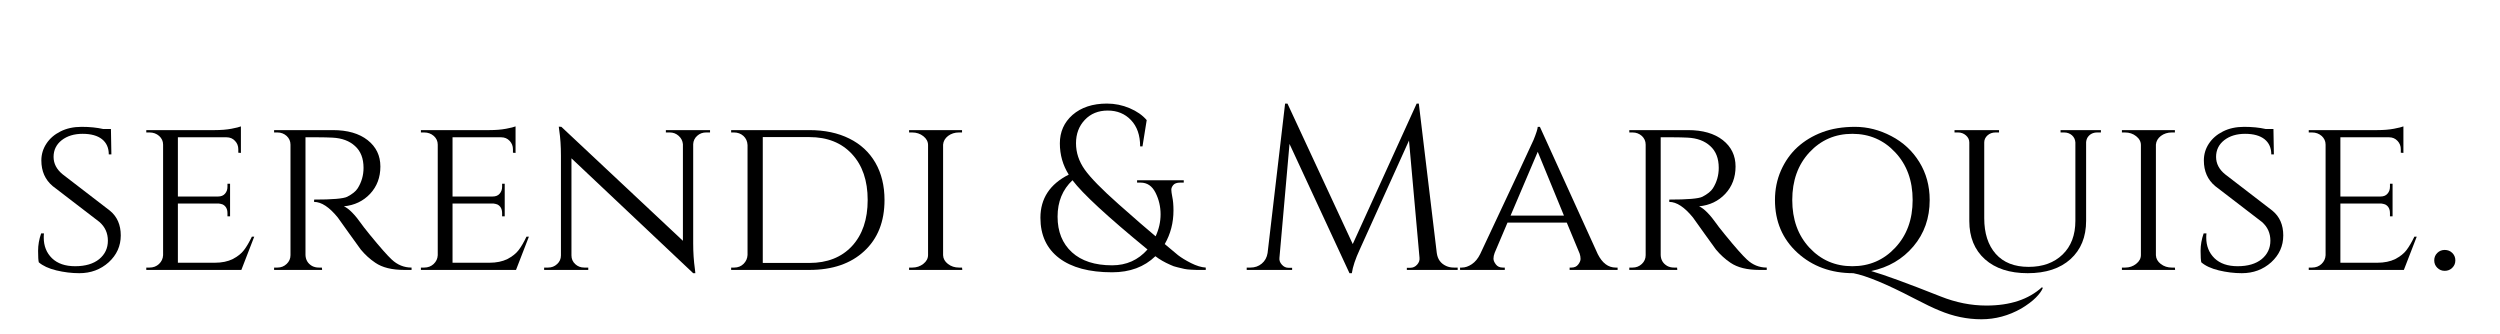
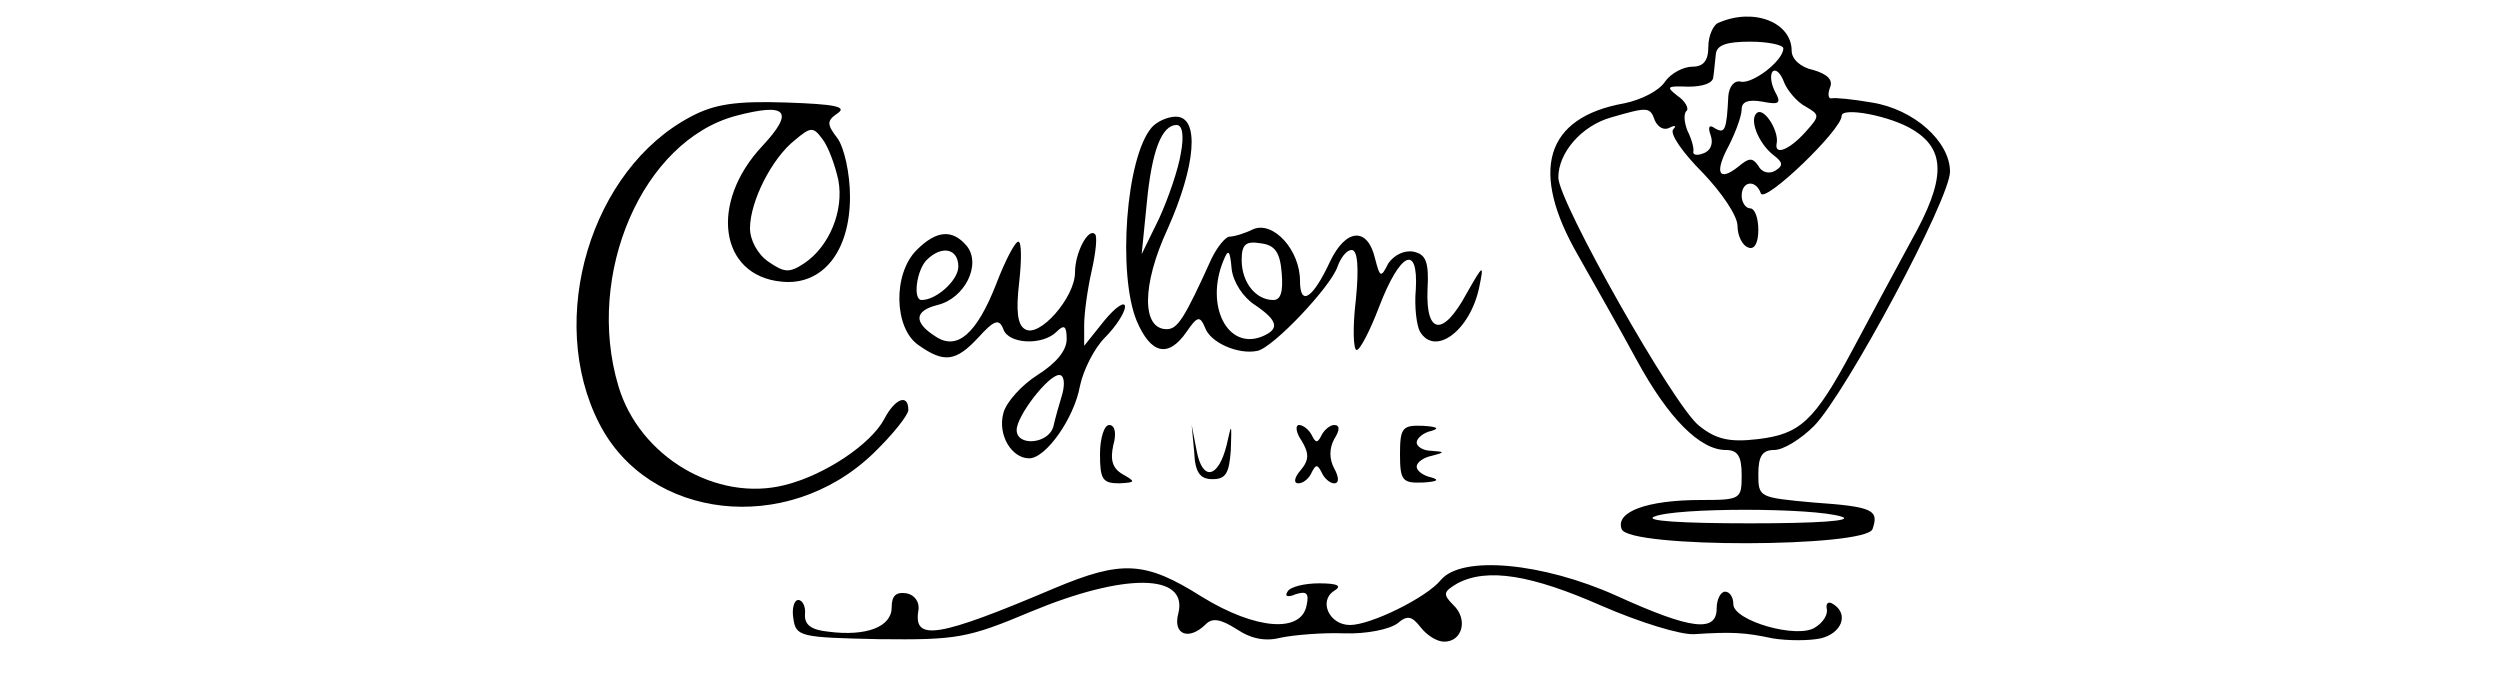
- <svg xmlns="http://www.w3.org/2000/svg" width="375" zoomAndPan="magnify" viewBox="0 0 281.25 37.5" height="50" preserveAspectRatio="xMidYMid meet" version="1.0">
-   <path fill="#000000" d="M 4.363 29.508 C 4.312 29.297 4.285 28.867 4.285 28.219 C 4.285 27.57 4.398 26.914 4.629 26.258 L 4.945 26.258 C 4.926 26.41 4.922 26.566 4.922 26.727 C 4.922 27.672 5.23 28.445 5.848 29.051 C 6.473 29.652 7.34 29.949 8.453 29.949 C 9.602 29.949 10.504 29.684 11.16 29.152 C 11.812 28.613 12.137 27.922 12.137 27.078 C 12.137 26.23 11.82 25.523 11.184 24.969 L 5.926 20.934 C 5.078 20.219 4.652 19.258 4.652 18.051 C 4.652 17.367 4.84 16.742 5.215 16.168 C 5.594 15.586 6.121 15.129 6.801 14.789 C 7.477 14.445 8.27 14.27 9.176 14.27 C 10.094 14.27 10.898 14.352 11.605 14.512 L 12.48 14.512 L 12.531 17.367 L 12.238 17.367 C 12.238 16.637 11.984 16.066 11.477 15.66 C 10.969 15.258 10.238 15.055 9.293 15.055 C 8.344 15.055 7.559 15.293 6.941 15.773 C 6.332 16.254 6.027 16.883 6.027 17.648 C 6.027 18.406 6.371 19.062 7.055 19.617 L 12.367 23.703 C 13.18 24.371 13.586 25.297 13.586 26.484 C 13.586 27.672 13.133 28.68 12.227 29.508 C 11.316 30.324 10.219 30.734 8.922 30.734 C 8.059 30.734 7.195 30.625 6.332 30.418 C 5.473 30.207 4.82 29.906 4.363 29.508 Z M 4.363 29.508 " fill-opacity="1" fill-rule="nonzero" />
-   <path fill="#000000" d="M 16.824 30.102 C 17.246 30.102 17.602 29.969 17.891 29.695 C 18.176 29.426 18.328 29.098 18.348 28.711 L 18.348 16.27 C 18.348 15.883 18.199 15.559 17.902 15.293 C 17.605 15.035 17.246 14.902 16.824 14.902 L 16.457 14.902 L 16.457 14.637 L 24.141 14.637 C 24.859 14.637 25.492 14.586 26.035 14.484 C 26.586 14.379 26.941 14.289 27.102 14.219 L 27.102 17.203 L 26.809 17.18 L 26.809 16.785 C 26.809 16.426 26.688 16.113 26.441 15.852 C 26.195 15.582 25.875 15.445 25.488 15.445 L 20.012 15.445 L 20.012 22.109 L 24.512 22.109 C 24.867 22.109 25.133 22.004 25.312 21.793 C 25.496 21.586 25.59 21.324 25.59 21.012 L 25.59 20.668 L 25.883 20.668 L 25.883 24.336 L 25.59 24.336 L 25.59 23.992 C 25.59 23.508 25.406 23.172 25.043 22.996 C 24.898 22.945 24.75 22.914 24.598 22.895 L 20.012 22.895 L 20.012 29.559 L 24.141 29.559 C 24.957 29.559 25.637 29.418 26.188 29.141 C 26.738 28.855 27.156 28.52 27.445 28.141 C 27.742 27.754 28.035 27.25 28.336 26.625 L 28.602 26.625 L 27.152 30.367 L 16.457 30.367 L 16.457 30.102 Z M 16.824 30.102 " fill-opacity="1" fill-rule="nonzero" />
-   <path fill="#000000" d="M 35.766 15.445 L 34.367 15.445 L 34.367 28.684 C 34.387 29.234 34.629 29.645 35.105 29.922 C 35.336 30.043 35.59 30.102 35.867 30.102 L 36.211 30.102 L 36.238 30.367 L 30.836 30.367 L 30.836 30.102 L 31.207 30.102 C 31.613 30.102 31.957 29.969 32.246 29.695 C 32.531 29.426 32.68 29.098 32.68 28.711 L 32.68 16.27 C 32.68 15.883 32.531 15.559 32.246 15.293 C 31.957 15.035 31.613 14.902 31.207 14.902 L 30.836 14.902 L 30.836 14.637 L 37.445 14.637 C 39.094 14.637 40.398 15.012 41.355 15.762 C 42.312 16.516 42.793 17.504 42.793 18.734 C 42.793 19.957 42.406 20.98 41.637 21.805 C 40.863 22.625 39.883 23.094 38.688 23.211 C 39.25 23.457 39.922 24.141 40.711 25.258 C 40.691 25.258 40.992 25.645 41.609 26.41 C 42.238 27.176 42.742 27.773 43.125 28.203 C 43.504 28.633 43.816 28.961 44.062 29.191 C 44.707 29.797 45.453 30.102 46.301 30.102 L 46.301 30.367 L 45.488 30.367 C 44.094 30.367 43.008 30.098 42.223 29.559 C 41.617 29.152 41.07 28.656 40.582 28.066 C 40.48 27.922 40.035 27.305 39.25 26.219 C 38.465 25.125 38.055 24.543 38.004 24.473 C 37.055 23.305 36.164 22.715 35.336 22.715 L 35.336 22.453 C 37.395 22.453 38.633 22.348 39.059 22.137 C 39.633 21.84 40.027 21.523 40.238 21.188 C 40.676 20.496 40.898 19.73 40.898 18.887 C 40.898 17.824 40.582 17.008 39.945 16.434 C 39.316 15.852 38.465 15.535 37.395 15.484 C 36.918 15.461 36.375 15.445 35.766 15.445 Z M 35.766 15.445 " fill-opacity="1" fill-rule="nonzero" />
-   <path fill="#000000" d="M 47.723 30.102 C 48.145 30.102 48.5 29.969 48.789 29.695 C 49.074 29.426 49.227 29.098 49.246 28.711 L 49.246 16.27 C 49.246 15.883 49.098 15.559 48.801 15.293 C 48.504 15.035 48.145 14.902 47.723 14.902 L 47.352 14.902 L 47.352 14.637 L 55.039 14.637 C 55.758 14.637 56.391 14.586 56.934 14.484 C 57.48 14.379 57.836 14.289 58 14.219 L 58 17.203 L 57.707 17.18 L 57.707 16.785 C 57.707 16.426 57.582 16.113 57.34 15.852 C 57.09 15.582 56.773 15.445 56.387 15.445 L 50.91 15.445 L 50.91 22.109 L 55.406 22.109 C 55.762 22.109 56.031 22.004 56.207 21.793 C 56.391 21.586 56.488 21.324 56.488 21.012 L 56.488 20.668 L 56.781 20.668 L 56.781 24.336 L 56.488 24.336 L 56.488 23.992 C 56.488 23.508 56.305 23.172 55.941 22.996 C 55.797 22.945 55.648 22.914 55.496 22.895 L 50.91 22.895 L 50.91 29.559 L 55.039 29.559 C 55.852 29.559 56.531 29.418 57.086 29.141 C 57.633 28.855 58.055 28.52 58.344 28.141 C 58.637 27.754 58.934 27.25 59.23 26.625 L 59.5 26.625 L 58.051 30.367 L 47.352 30.367 L 47.352 30.102 Z M 47.723 30.102 " fill-opacity="1" fill-rule="nonzero" />
-   <path fill="#000000" d="M 79.434 14.902 C 79.043 14.902 78.711 15.027 78.43 15.281 C 78.148 15.535 78 15.848 77.984 16.219 L 77.984 27.383 C 77.984 28.395 78.047 29.355 78.176 30.266 L 78.227 30.734 L 77.984 30.734 L 64.289 17.812 L 64.289 28.734 C 64.289 29.125 64.43 29.449 64.707 29.707 C 64.988 29.973 65.328 30.102 65.738 30.102 L 66.18 30.102 L 66.18 30.367 L 61.215 30.367 L 61.215 30.102 L 61.656 30.102 C 62.055 30.102 62.395 29.973 62.676 29.707 C 62.961 29.449 63.105 29.125 63.105 28.734 L 63.105 17.52 C 63.105 16.457 63.043 15.508 62.914 14.664 L 62.863 14.246 L 63.156 14.27 L 76.828 27.09 L 76.828 16.219 C 76.793 15.848 76.633 15.535 76.348 15.281 C 76.066 15.027 75.734 14.902 75.355 14.902 L 74.91 14.902 L 74.91 14.637 L 79.879 14.637 L 79.879 14.902 Z M 79.434 14.902 " fill-opacity="1" fill-rule="nonzero" />
-   <path fill="#000000" d="M 99.508 22.5 C 99.508 24.93 98.746 26.848 97.223 28.254 C 95.703 29.664 93.645 30.367 91.047 30.367 L 82.254 30.367 L 82.254 30.102 L 82.598 30.102 C 83.02 30.102 83.371 29.961 83.652 29.684 C 83.93 29.406 84.078 29.074 84.098 28.684 L 84.098 16.32 C 84.078 15.898 83.926 15.559 83.637 15.293 C 83.348 15.035 82.992 14.902 82.57 14.902 L 82.254 14.902 L 82.254 14.637 L 91.047 14.637 C 92.773 14.637 94.273 14.953 95.543 15.586 C 96.812 16.211 97.793 17.117 98.48 18.305 C 99.164 19.492 99.508 20.895 99.508 22.5 Z M 85.812 15.422 L 85.812 29.582 L 91.047 29.582 C 93.07 29.582 94.672 28.949 95.848 27.688 C 97.023 26.414 97.613 24.688 97.613 22.5 C 97.613 20.32 97.023 18.594 95.848 17.332 C 94.672 16.059 93.07 15.422 91.047 15.422 Z M 85.812 15.422 " fill-opacity="1" fill-rule="nonzero" />
-   <path fill="#000000" d="M 102.641 30.102 C 103.113 30.102 103.523 29.961 103.875 29.684 C 104.23 29.406 104.406 29.074 104.406 28.684 L 104.406 16.32 C 104.406 15.934 104.23 15.598 103.875 15.32 C 103.523 15.043 103.105 14.902 102.617 14.902 L 102.273 14.902 L 102.273 14.637 L 108.23 14.637 L 108.23 14.902 L 107.887 14.902 C 107.41 14.902 107.004 15.035 106.656 15.293 C 106.316 15.559 106.129 15.883 106.098 16.27 L 106.098 28.711 C 106.113 29.098 106.293 29.426 106.645 29.695 C 107 29.969 107.41 30.102 107.887 30.102 L 108.23 30.102 L 108.258 30.367 L 102.273 30.367 L 102.273 30.102 Z M 102.641 30.102 " fill-opacity="1" fill-rule="nonzero" />
-   <path fill="#000000" d="M 132.777 20.543 C 132.402 20.543 132.141 20.637 131.988 20.82 C 131.844 20.996 131.773 21.172 131.773 21.34 C 131.773 21.508 131.812 21.789 131.887 22.172 C 131.969 22.551 132.016 23.055 132.016 23.676 C 132.016 25.062 131.688 26.32 131.035 27.457 C 131.672 28 132.172 28.414 132.535 28.711 C 132.906 28.996 133.391 29.293 133.984 29.594 C 134.586 29.898 135.141 30.07 135.648 30.102 L 135.648 30.367 C 135.629 30.367 135.484 30.367 135.203 30.367 C 134.93 30.367 134.738 30.367 134.617 30.367 C 134.508 30.367 134.301 30.359 133.996 30.34 C 133.691 30.324 133.441 30.297 133.246 30.254 C 133.051 30.203 132.797 30.145 132.484 30.074 C 132.172 30.008 131.891 29.91 131.645 29.785 C 131.012 29.508 130.453 29.188 129.98 28.824 C 128.734 30.031 127.113 30.633 125.113 30.633 C 122.547 30.633 120.559 30.102 119.156 29.039 C 117.75 27.969 117.047 26.457 117.047 24.5 C 117.047 22.336 118.109 20.715 120.234 19.645 C 119.566 18.582 119.234 17.414 119.234 16.129 C 119.234 14.84 119.707 13.773 120.656 12.93 C 121.637 12.078 122.93 11.652 124.531 11.652 C 125.426 11.652 126.277 11.828 127.086 12.172 C 127.887 12.512 128.527 12.957 129.004 13.512 L 128.531 16.469 L 128.266 16.469 C 128.266 15.215 127.922 14.23 127.238 13.512 C 126.559 12.797 125.688 12.438 124.621 12.438 C 123.559 12.438 122.699 12.789 122.039 13.488 C 121.379 14.188 121.051 15.062 121.051 16.117 C 121.051 17.164 121.375 18.148 122.027 19.074 C 122.68 19.996 123.949 21.293 125.84 22.969 C 127.734 24.648 129.125 25.852 130.008 26.586 C 130.379 25.785 130.566 24.961 130.566 24.109 C 130.566 23.246 130.375 22.438 129.996 21.68 C 129.613 20.922 129.055 20.543 128.316 20.543 L 127.922 20.543 L 127.922 20.277 L 133.172 20.277 L 133.172 20.543 Z M 129.094 28.066 C 124.594 24.375 121.781 21.777 120.656 20.277 C 119.539 21.324 118.977 22.688 118.977 24.375 C 118.977 26.062 119.516 27.395 120.594 28.383 C 121.664 29.359 123.176 29.848 125.113 29.848 C 126.723 29.848 128.051 29.254 129.094 28.066 Z M 129.094 28.066 " fill-opacity="1" fill-rule="nonzero" />
-   <path fill="#000000" d="M 163.57 30.102 L 163.988 30.102 L 163.988 30.367 L 158.27 30.367 L 158.27 30.125 L 158.664 30.125 C 158.961 30.125 159.215 30.008 159.426 29.773 C 159.637 29.539 159.727 29.277 159.695 29 L 158.512 15.812 L 152.973 28.066 C 152.48 29.129 152.184 30.02 152.082 30.734 L 151.816 30.734 L 145.07 16.191 L 143.938 29 C 143.902 29.277 143.992 29.539 144.207 29.773 C 144.414 30.008 144.664 30.125 144.941 30.125 L 145.363 30.125 L 145.363 30.367 L 140.254 30.367 L 140.254 30.102 L 140.672 30.102 C 141.164 30.102 141.59 29.957 141.945 29.66 C 142.305 29.363 142.527 28.961 142.605 28.457 L 144.574 11.652 L 144.84 11.652 L 152.184 27.457 L 159.375 11.652 L 159.617 11.652 L 161.637 28.457 C 161.73 29.16 162.082 29.645 162.691 29.922 C 162.953 30.043 163.246 30.102 163.57 30.102 Z M 163.57 30.102 " fill-opacity="1" fill-rule="nonzero" />
-   <path fill="#000000" d="M 181.766 30.102 L 181.98 30.102 L 181.98 30.367 L 176.582 30.367 L 176.582 30.102 L 176.785 30.102 C 177.121 30.102 177.375 29.988 177.547 29.758 C 177.723 29.531 177.812 29.324 177.812 29.129 C 177.812 28.926 177.777 28.73 177.711 28.531 L 176.262 25.043 L 169.594 25.043 L 168.145 28.457 C 168.059 28.684 168.016 28.898 168.016 29.102 C 168.016 29.297 168.105 29.512 168.285 29.746 C 168.461 29.984 168.723 30.102 169.07 30.102 L 169.289 30.102 L 169.289 30.367 L 164.258 30.367 L 164.258 30.102 L 164.461 30.102 C 164.832 30.102 165.203 29.973 165.578 29.723 C 165.957 29.469 166.27 29.09 166.52 28.582 C 170.363 20.41 172.367 16.125 172.527 15.738 C 172.824 15.004 172.98 14.516 172.996 14.27 L 173.238 14.27 L 179.746 28.582 C 180.254 29.594 180.926 30.102 181.766 30.102 Z M 169.938 24.258 L 175.945 24.258 L 172.996 17.078 Z M 169.938 24.258 " fill-opacity="1" fill-rule="nonzero" />
-   <path fill="#000000" d="M 188.227 15.445 L 186.828 15.445 L 186.828 28.684 C 186.844 29.234 187.09 29.645 187.566 29.922 C 187.793 30.043 188.047 30.102 188.328 30.102 L 188.672 30.102 L 188.695 30.367 L 183.297 30.367 L 183.297 30.102 L 183.664 30.102 C 184.07 30.102 184.418 29.969 184.707 29.695 C 184.992 29.426 185.137 29.098 185.137 28.711 L 185.137 16.27 C 185.137 15.883 184.992 15.559 184.707 15.293 C 184.418 15.035 184.07 14.902 183.664 14.902 L 183.297 14.902 L 183.297 14.637 L 189.902 14.637 C 191.555 14.637 192.855 15.012 193.816 15.762 C 194.773 16.516 195.25 17.504 195.25 18.734 C 195.25 19.957 194.863 20.98 194.094 21.805 C 193.324 22.625 192.344 23.094 191.148 23.211 C 191.707 23.457 192.379 24.141 193.168 25.258 C 193.148 25.258 193.449 25.645 194.07 26.41 C 194.695 27.176 195.199 27.773 195.582 28.203 C 195.965 28.633 196.273 28.961 196.523 29.191 C 197.164 29.797 197.91 30.102 198.758 30.102 L 198.758 30.367 L 197.945 30.367 C 196.555 30.367 195.469 30.098 194.68 29.559 C 194.078 29.152 193.531 28.656 193.039 28.066 C 192.938 27.922 192.496 27.305 191.707 26.219 C 190.926 25.125 190.512 24.543 190.461 24.473 C 189.512 23.305 188.621 22.715 187.793 22.715 L 187.793 22.453 C 189.852 22.453 191.09 22.348 191.516 22.137 C 192.09 21.84 192.484 21.523 192.699 21.188 C 193.137 20.496 193.359 19.73 193.359 18.887 C 193.359 17.824 193.039 17.008 192.406 16.434 C 191.777 15.852 190.926 15.535 189.852 15.484 C 189.375 15.461 188.836 15.445 188.227 15.445 Z M 188.227 15.445 " fill-opacity="1" fill-rule="nonzero" />
-   <path fill="#000000" d="M 223.469 34.375 C 226.137 34.375 228.223 33.684 229.734 32.301 L 229.809 32.414 C 229.688 32.723 229.43 33.078 229.035 33.477 C 228.633 33.883 228.086 34.293 227.383 34.715 C 225.965 35.516 224.477 35.918 222.91 35.918 C 221.309 35.918 219.727 35.59 218.172 34.93 C 217.516 34.668 216.551 34.203 215.273 33.539 C 212.215 31.945 209.957 31.012 208.5 30.734 C 205.992 30.734 203.895 29.969 202.211 28.434 C 200.527 26.891 199.684 24.914 199.684 22.5 C 199.684 21.312 199.906 20.207 200.359 19.176 C 200.816 18.148 201.43 17.277 202.211 16.559 C 203 15.844 203.926 15.281 204.996 14.879 C 206.07 14.473 207.301 14.27 208.691 14.27 C 210.09 14.27 211.449 14.617 212.77 15.309 C 214.098 16 215.148 16.973 215.922 18.227 C 216.699 19.484 217.09 20.91 217.09 22.5 C 217.09 24.535 216.48 26.27 215.262 27.711 C 214.043 29.152 212.457 30.082 210.508 30.492 C 212.016 30.93 214.621 31.883 218.324 33.352 C 220.027 34.031 221.742 34.375 223.469 34.375 Z M 203.559 17.141 C 202.27 18.531 201.629 20.32 201.629 22.5 C 201.629 24.688 202.27 26.473 203.559 27.863 C 204.855 29.254 206.461 29.949 208.387 29.949 C 210.309 29.949 211.918 29.254 213.215 27.863 C 214.52 26.473 215.172 24.688 215.172 22.5 C 215.172 20.32 214.52 18.531 213.215 17.141 C 211.918 15.75 210.309 15.055 208.387 15.055 C 206.461 15.055 204.855 15.75 203.559 17.141 Z M 203.559 17.141 " fill-opacity="1" fill-rule="nonzero" />
-   <path fill="#000000" d="M 236.352 14.902 L 235.945 14.902 C 235.469 14.902 235.109 15.086 234.863 15.445 C 234.762 15.609 234.703 15.793 234.688 16.004 L 234.688 24.84 C 234.688 26.656 234.102 28.09 232.934 29.152 C 231.762 30.207 230.156 30.734 228.117 30.734 C 226.086 30.734 224.477 30.211 223.301 29.164 C 222.133 28.113 221.547 26.68 221.547 24.867 L 221.547 16.027 C 221.547 15.719 221.422 15.453 221.168 15.23 C 220.918 15.012 220.625 14.902 220.277 14.902 L 219.883 14.902 L 219.883 14.637 L 224.891 14.637 L 224.891 14.902 L 224.496 14.902 C 224.141 14.902 223.84 15.012 223.594 15.23 C 223.348 15.453 223.227 15.719 223.227 16.027 L 223.227 24.551 C 223.227 26.246 223.656 27.582 224.52 28.559 C 225.391 29.539 226.625 30.023 228.219 30.023 C 229.809 30.023 231.082 29.562 232.043 28.633 C 233 27.707 233.48 26.445 233.48 24.84 L 233.48 16.027 C 233.461 15.699 233.332 15.43 233.098 15.219 C 232.859 15.012 232.562 14.902 232.207 14.902 L 231.812 14.902 L 231.812 14.637 L 236.352 14.637 Z M 236.352 14.902 " fill-opacity="1" fill-rule="nonzero" />
-   <path fill="#000000" d="M 239.086 30.102 C 239.559 30.102 239.969 29.961 240.316 29.684 C 240.672 29.406 240.852 29.074 240.852 28.684 L 240.852 16.32 C 240.852 15.934 240.672 15.598 240.316 15.32 C 239.969 15.043 239.547 14.902 239.059 14.902 L 238.715 14.902 L 238.715 14.637 L 244.676 14.637 L 244.676 14.902 L 244.332 14.902 C 243.855 14.902 243.445 15.035 243.098 15.293 C 242.758 15.559 242.57 15.883 242.539 16.27 L 242.539 28.711 C 242.555 29.098 242.738 29.426 243.086 29.695 C 243.441 29.969 243.855 30.102 244.332 30.102 L 244.676 30.102 L 244.699 30.367 L 238.715 30.367 L 238.715 30.102 Z M 239.086 30.102 " fill-opacity="1" fill-rule="nonzero" />
-   <path fill="#000000" d="M 247.645 29.508 C 247.594 29.297 247.566 28.867 247.566 28.219 C 247.566 27.57 247.68 26.914 247.91 26.258 L 248.227 26.258 C 248.207 26.41 248.203 26.566 248.203 26.727 C 248.203 27.672 248.512 28.445 249.129 29.051 C 249.754 29.652 250.621 29.949 251.734 29.949 C 252.883 29.949 253.785 29.684 254.441 29.152 C 255.09 28.613 255.418 27.922 255.418 27.078 C 255.418 26.23 255.102 25.523 254.465 24.969 L 249.207 20.934 C 248.355 20.219 247.934 19.258 247.934 18.051 C 247.934 17.367 248.117 16.742 248.492 16.168 C 248.875 15.586 249.402 15.129 250.082 14.789 C 250.758 14.445 251.551 14.27 252.457 14.27 C 253.371 14.27 254.18 14.352 254.887 14.512 L 255.762 14.512 L 255.812 17.367 L 255.52 17.367 C 255.52 16.637 255.266 16.066 254.758 15.66 C 254.25 15.258 253.52 15.055 252.574 15.055 C 251.621 15.055 250.84 15.293 250.223 15.773 C 249.613 16.254 249.309 16.883 249.309 17.648 C 249.309 18.406 249.648 19.062 250.336 19.617 L 255.648 23.703 C 256.461 24.371 256.867 25.297 256.867 26.484 C 256.867 27.672 256.414 28.68 255.508 29.508 C 254.598 30.324 253.5 30.734 252.203 30.734 C 251.34 30.734 250.477 30.625 249.613 30.418 C 248.754 30.207 248.102 29.906 247.645 29.508 Z M 247.645 29.508 " fill-opacity="1" fill-rule="nonzero" />
-   <path fill="#000000" d="M 260.105 30.102 C 260.527 30.102 260.883 29.969 261.172 29.695 C 261.457 29.426 261.609 29.098 261.629 28.711 L 261.629 16.27 C 261.629 15.883 261.48 15.559 261.184 15.293 C 260.887 15.035 260.527 14.902 260.105 14.902 L 259.734 14.902 L 259.734 14.637 L 267.422 14.637 C 268.141 14.637 268.773 14.586 269.316 14.484 C 269.863 14.379 270.223 14.289 270.383 14.219 L 270.383 17.203 L 270.09 17.18 L 270.09 16.785 C 270.09 16.426 269.969 16.113 269.723 15.852 C 269.473 15.582 269.156 15.445 268.77 15.445 L 263.293 15.445 L 263.293 22.109 L 267.793 22.109 C 268.148 22.109 268.414 22.004 268.59 21.793 C 268.777 21.586 268.871 21.324 268.871 21.012 L 268.871 20.668 L 269.164 20.668 L 269.164 24.336 L 268.871 24.336 L 268.871 23.992 C 268.871 23.508 268.688 23.172 268.324 22.996 C 268.18 22.945 268.031 22.914 267.879 22.895 L 263.293 22.895 L 263.293 29.559 L 267.422 29.559 C 268.234 29.559 268.914 29.418 269.469 29.141 C 270.02 28.855 270.438 28.52 270.727 28.141 C 271.02 27.754 271.316 27.25 271.617 26.625 L 271.883 26.625 L 270.434 30.367 L 259.734 30.367 L 259.734 30.102 Z M 260.105 30.102 " fill-opacity="1" fill-rule="nonzero" />
-   <path fill="#000000" d="M 275.883 30.125 C 275.656 30.355 275.367 30.469 275.031 30.469 C 274.703 30.469 274.422 30.355 274.195 30.125 C 273.965 29.898 273.852 29.621 273.852 29.293 C 273.852 28.961 273.965 28.684 274.195 28.457 C 274.422 28.23 274.703 28.117 275.031 28.117 C 275.367 28.117 275.656 28.23 275.883 28.457 C 276.113 28.684 276.227 28.961 276.227 29.293 C 276.227 29.621 276.113 29.898 275.883 30.125 Z M 275.883 30.125 " fill-opacity="1" fill-rule="nonzero" />
+ <svg xmlns="http://www.w3.org/2000/svg" version="1.0" width="300pt" height="83pt" viewBox="0 0 300 83" preserveAspectRatio="xMidYMid meet">
+   <g transform="translate(0,83) scale(0.1,-0.1)" fill="#000000" stroke="none">
+     <path d="M2063 803 c-7 -2 -13 -16 -13 -29 0 -17 -6 -24 -19 -24 -11 0 -26 -8 -33 -18 -7 -11 -29 -22 -49 -26 -95 -17 -114 -81 -55 -183 18 -32 50 -88 70 -125 38 -70 76 -108 107 -108 14 0 19 -7 19 -30 0 -29 -1 -30 -49 -30 -64 0 -103 -14 -95 -35 9 -23 292 -22 301 0 8 23 1 27 -71 32 -65 6 -66 6 -66 34 0 22 5 29 19 29 11 0 32 13 48 29 38 39 163 272 163 305 0 36 -43 75 -94 83 -23 4 -44 6 -48 5 -4 -1 -5 5 -2 13 4 9 -3 16 -20 21 -15 3 -26 13 -26 23 0 34 -45 52 -87 34z m77 -31 c0 -15 -37 -43 -51 -40 -8 2 -14 -6 -15 -17 -2 -41 -4 -46 -16 -39 -7 5 -9 2 -5 -9 3 -9 0 -18 -9 -21 -7 -3 -13 -2 -12 2 1 4 -2 15 -7 25 -4 10 -5 21 -1 24 3 3 -2 12 -11 18 -14 11 -13 12 13 11 17 0 30 4 30 12 1 6 2 19 3 27 1 11 13 15 41 15 22 0 40 -4 40 -8z m27 -70 c17 -10 17 -11 -1 -31 -19 -21 -37 -28 -34 -13 3 14 -14 42 -23 37 -11 -7 1 -37 19 -51 12 -9 12 -13 2 -19 -7 -4 -16 -2 -20 6 -7 10 -11 10 -24 -1 -24 -19 -29 -7 -11 26 8 16 15 35 15 43 0 9 8 12 25 9 20 -4 23 -2 15 12 -5 10 -6 20 -3 24 4 4 10 -2 14 -13 4 -10 16 -24 26 -29z m-181 -17 c4 -8 11 -12 18 -8 6 3 8 2 4 -2 -5 -5 11 -28 35 -52 23 -24 42 -52 42 -64 0 -12 6 -24 13 -26 7 -3 12 5 12 21 0 14 -4 26 -10 26 -5 0 -10 7 -10 15 0 18 17 20 23 3 4 -13 97 76 97 93 0 11 59 0 86 -17 39 -24 39 -59 -2 -132 -20 -37 -52 -96 -71 -132 -46 -86 -63 -101 -114 -107 -34 -4 -50 0 -70 16 -30 23 -169 269 -169 298 0 30 28 62 63 72 45 13 47 13 53 -4z m224 -475 c15 -5 -28 -8 -110 -8 -84 0 -127 3 -115 8 25 11 191 11 225 0z" />
+     <path d="M829 690 c-120 -63 -174 -243 -110 -368 59 -116 225 -135 328 -37 24 23 43 47 43 53 0 20 -16 14 -29 -11 -16 -30 -71 -67 -119 -79 -82 -21 -175 34 -200 119 -40 134 29 294 141 324 61 16 71 6 32 -36 -64 -68 -52 -156 23 -163 49 -5 82 36 82 102 0 28 -7 59 -15 70 -13 17 -13 21 0 30 12 8 -3 11 -62 13 -60 2 -86 -2 -114 -17z m177 -76 c7 -37 -11 -80 -41 -100 -18 -12 -24 -11 -43 2 -13 9 -22 26 -22 40 0 32 26 84 54 106 19 16 22 16 33 1 7 -9 15 -31 19 -49z" />
+     <path d="M1382 677 c-31 -36 -41 -176 -18 -232 17 -40 38 -45 60 -13 13 19 16 19 22 5 6 -18 40 -33 63 -28 19 4 88 77 96 101 4 11 11 20 17 20 7 0 9 -20 5 -60 -4 -33 -3 -60 1 -60 4 0 16 23 27 52 25 65 47 76 44 21 -2 -21 1 -44 5 -51 18 -30 60 1 71 53 6 29 5 28 -15 -7 -28 -52 -49 -50 -47 4 2 34 -2 43 -17 46 -11 2 -23 -4 -30 -14 -9 -18 -10 -17 -16 6 -9 38 -35 36 -54 -4 -21 -45 -36 -54 -36 -23 0 37 -32 72 -56 62 -10 -5 -23 -9 -29 -9 -5 -1 -14 -12 -21 -26 -33 -73 -41 -85 -54 -85 -30 0 -30 53 1 120 34 76 39 135 10 135 -10 0 -23 -6 -29 -13z m35 -31 c-3 -19 -15 -54 -26 -78 l-21 -43 6 60 c6 64 18 95 36 95 7 0 9 -13 5 -34z m121 -143 c2 -23 -1 -33 -10 -33 -21 0 -38 21 -38 48 0 19 5 23 23 20 17 -2 23 -11 25 -35z m-32 -39 c28 -19 30 -29 8 -38 -41 -16 -68 37 -46 91 6 15 8 13 10 -10 2 -16 14 -34 28 -43z" />
+     <path d="M1100 530 c-29 -29 -27 -94 2 -114 31 -22 45 -20 72 9 19 21 25 23 30 10 6 -18 47 -20 64 -3 9 9 12 7 12 -9 0 -14 -13 -29 -35 -43 -19 -12 -38 -33 -41 -46 -7 -26 10 -54 31 -54 20 0 54 48 61 87 4 19 17 45 30 58 13 13 24 30 24 37 0 7 -11 0 -25 -17 l-24 -30 0 25 c0 14 4 43 9 65 5 22 7 42 4 44 -8 8 -24 -22 -24 -46 0 -30 -43 -79 -60 -68 -9 5 -11 22 -7 56 3 27 3 49 -1 49 -4 0 -16 -23 -27 -52 -23 -58 -46 -79 -72 -62 -27 17 -26 31 2 38 33 8 53 49 35 71 -17 20 -36 19 -60 -5z m50 -20 c0 -16 -26 -40 -44 -40 -11 0 -6 36 6 48 18 18 38 14 38 -8z m125 -152 c-4 -13 -9 -31 -11 -40 -6 -21 -44 -24 -44 -4 0 17 38 66 51 66 6 0 7 -10 4 -22z" />
+     <path d="M1320 285 c0 -30 3 -35 23 -35 20 1 20 2 4 11 -12 7 -15 17 -11 35 4 14 2 24 -5 24 -6 0 -11 -16 -11 -35z" />
+     <path d="M1433 288 c1 -25 7 -33 22 -33 16 0 20 7 22 35 1 33 1 33 -5 6 -10 -40 -29 -44 -36 -7 l-6 31 3 -32z" />
+     <path d="M1562 301 c9 -15 9 -23 -1 -35 -8 -9 -9 -16 -3 -16 6 0 13 6 16 13 5 10 7 10 12 0 3 -7 10 -13 15 -13 6 0 6 7 0 18 -6 11 -6 24 0 35 7 11 7 17 0 17 -5 0 -12 -6 -15 -12 -5 -10 -7 -10 -12 0 -3 6 -10 12 -15 12 -5 0 -4 -9 3 -19z" />
+     <path d="M1680 285 c0 -32 3 -35 28 -34 16 1 20 3 10 6 -10 2 -18 8 -18 13 0 5 8 11 18 13 16 4 16 5 0 6 -10 0 -18 5 -18 10 0 5 8 12 18 14 10 3 6 5 -10 6 -25 1 -28 -2 -28 -34z" />
+     <path d="M1265 124 c-139 -59 -169 -64 -163 -27 2 10 -4 19 -14 21 -13 2 -18 -3 -18 -17 0 -23 -30 -35 -76 -29 -20 2 -29 8 -28 21 1 9 -3 17 -8 17 -5 0 -8 -10 -6 -22 3 -22 8 -23 103 -25 93 -1 106 1 182 33 113 47 189 46 177 -2 -7 -26 13 -33 33 -13 8 8 18 6 37 -6 18 -12 35 -15 54 -10 15 3 49 6 75 5 27 -1 55 5 64 12 12 10 17 9 28 -5 7 -9 19 -17 28 -17 22 0 29 27 11 44 -13 13 -12 16 5 26 36 19 89 10 173 -27 46 -20 95 -35 111 -34 46 3 61 2 94 -5 18 -3 44 -3 58 0 25 6 34 29 15 41 -6 4 -9 1 -8 -5 2 -7 -4 -17 -14 -23 -21 -14 -98 8 -98 28 0 8 -4 15 -10 15 -5 0 -10 -9 -10 -20 0 -29 -30 -26 -120 15 -89 40 -186 49 -211 19 -17 -21 -84 -54 -109 -54 -25 0 -38 29 -19 41 10 6 4 9 -18 9 -17 0 -35 -4 -38 -10 -4 -6 1 -7 10 -3 13 4 16 1 13 -13 -6 -34 -61 -30 -126 10 -68 43 -96 44 -177 10z" />
+   </g>
</svg>
